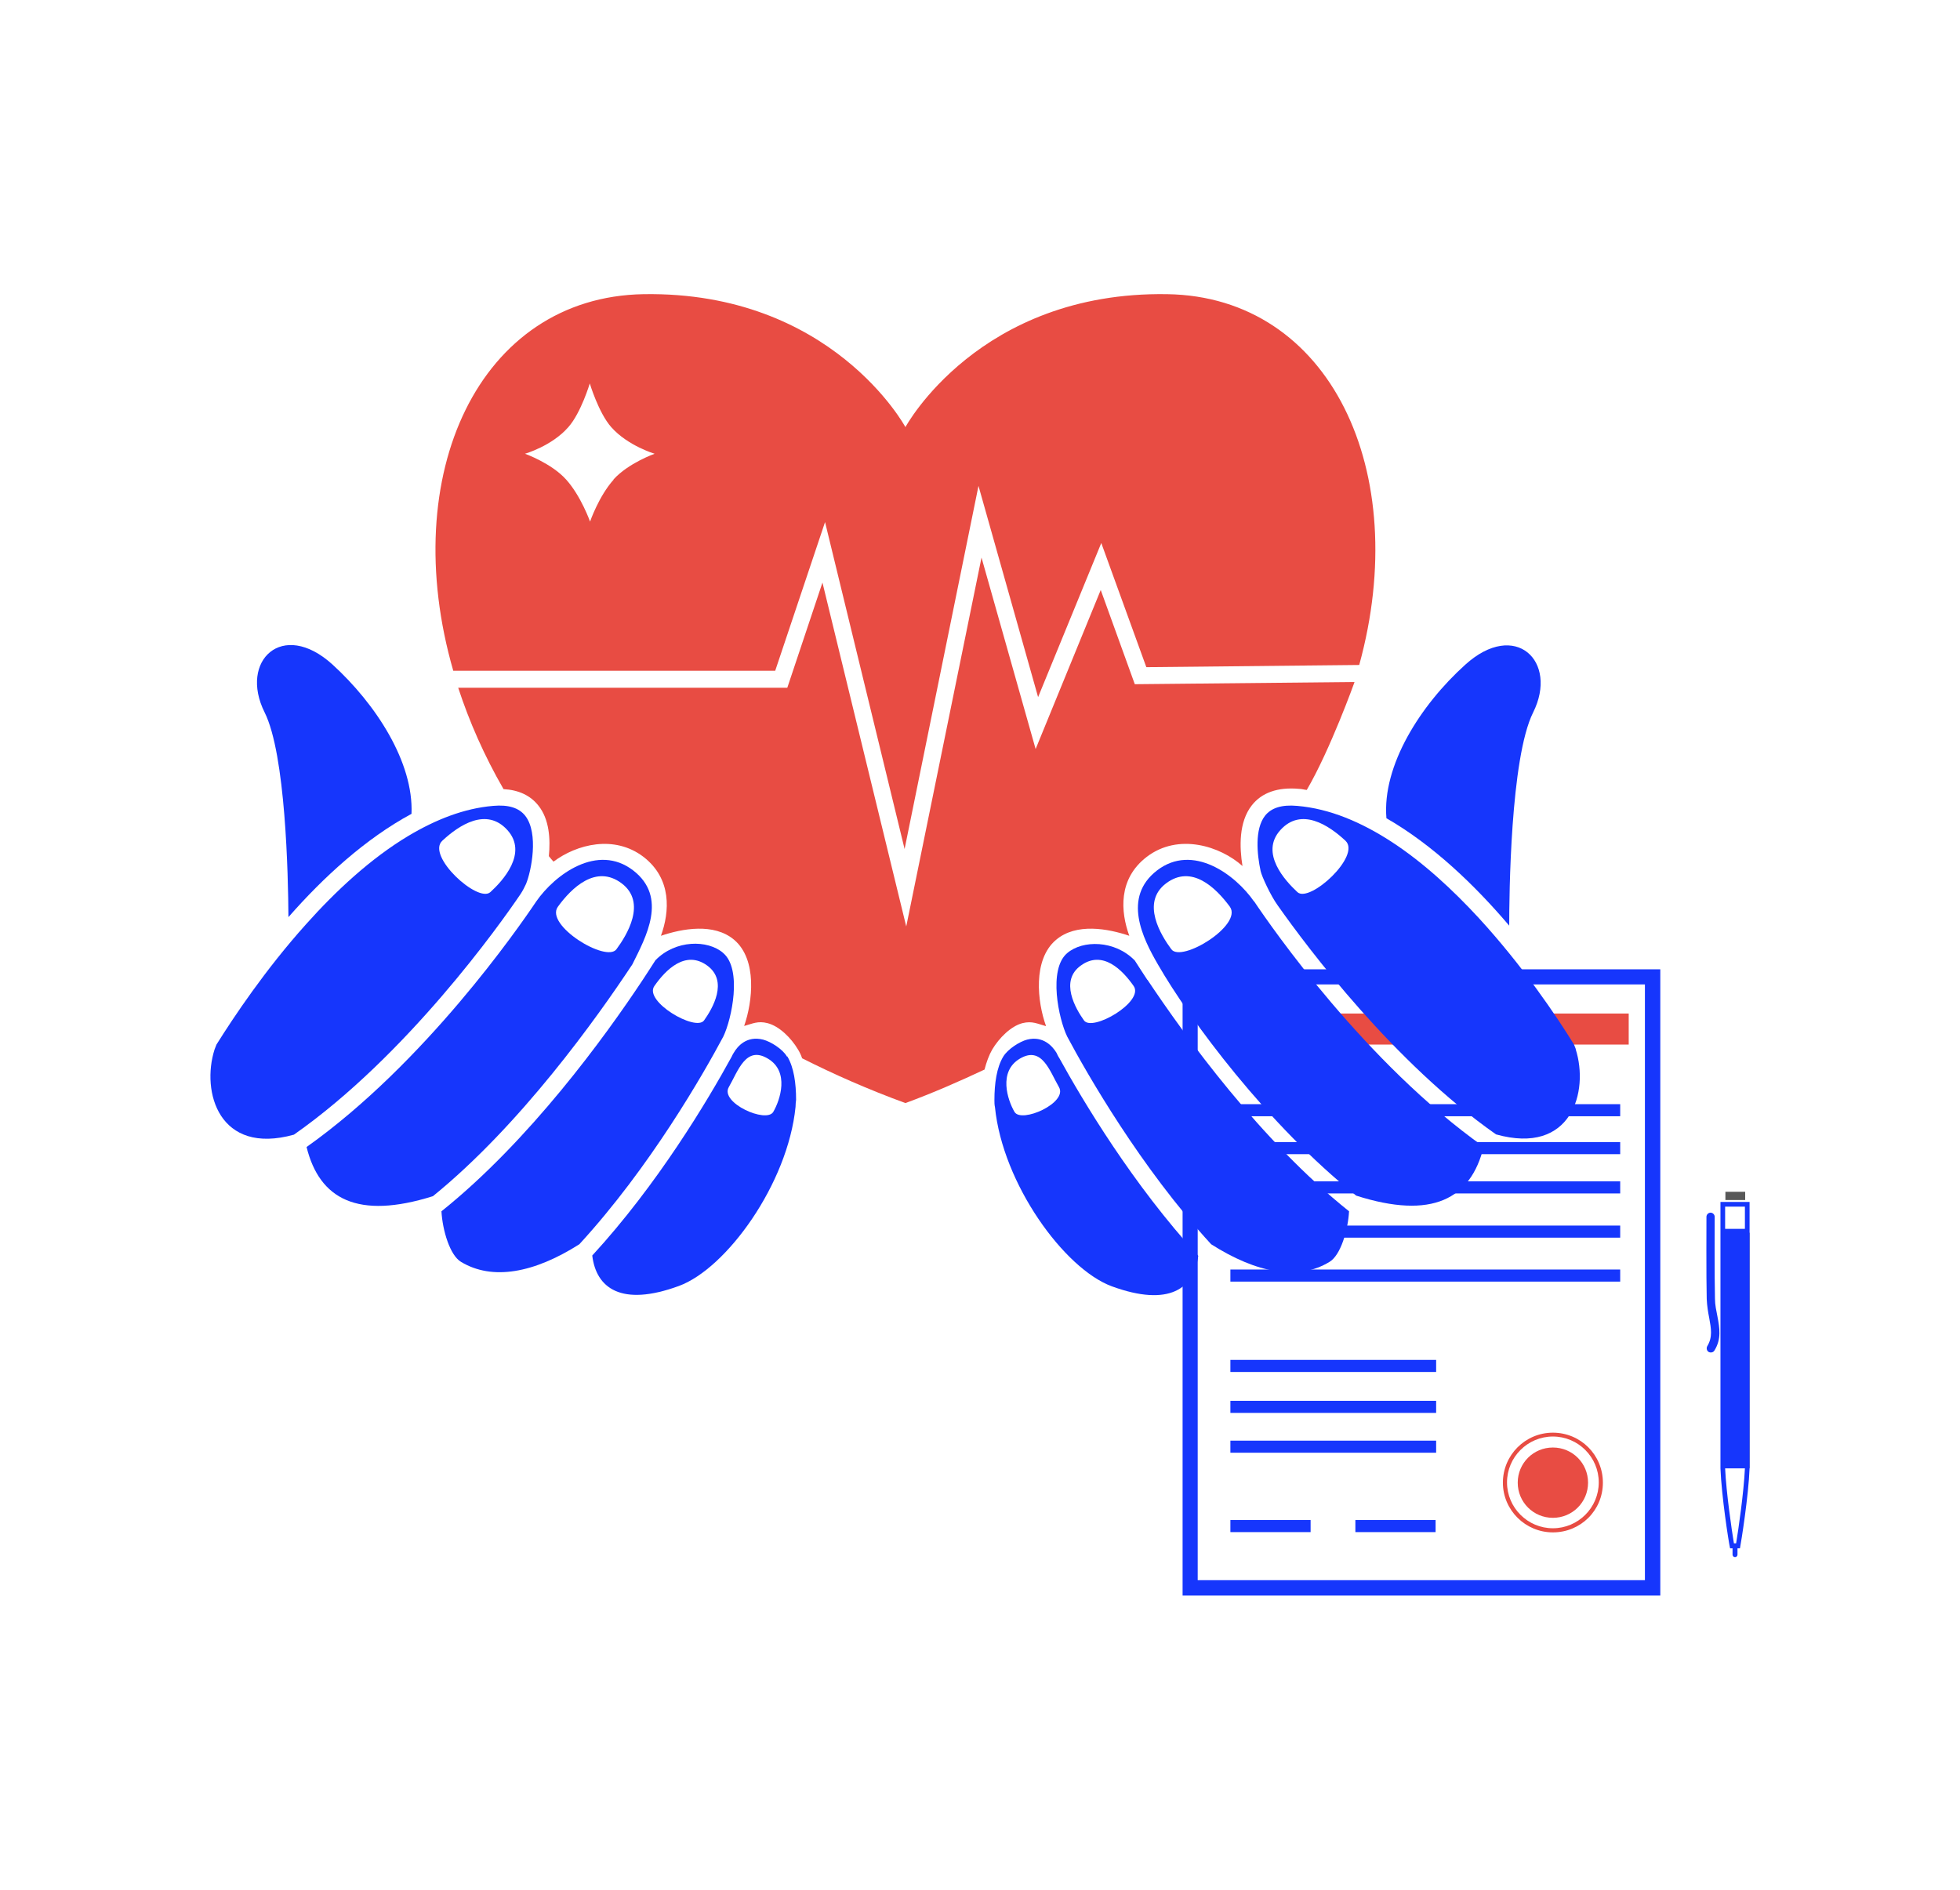
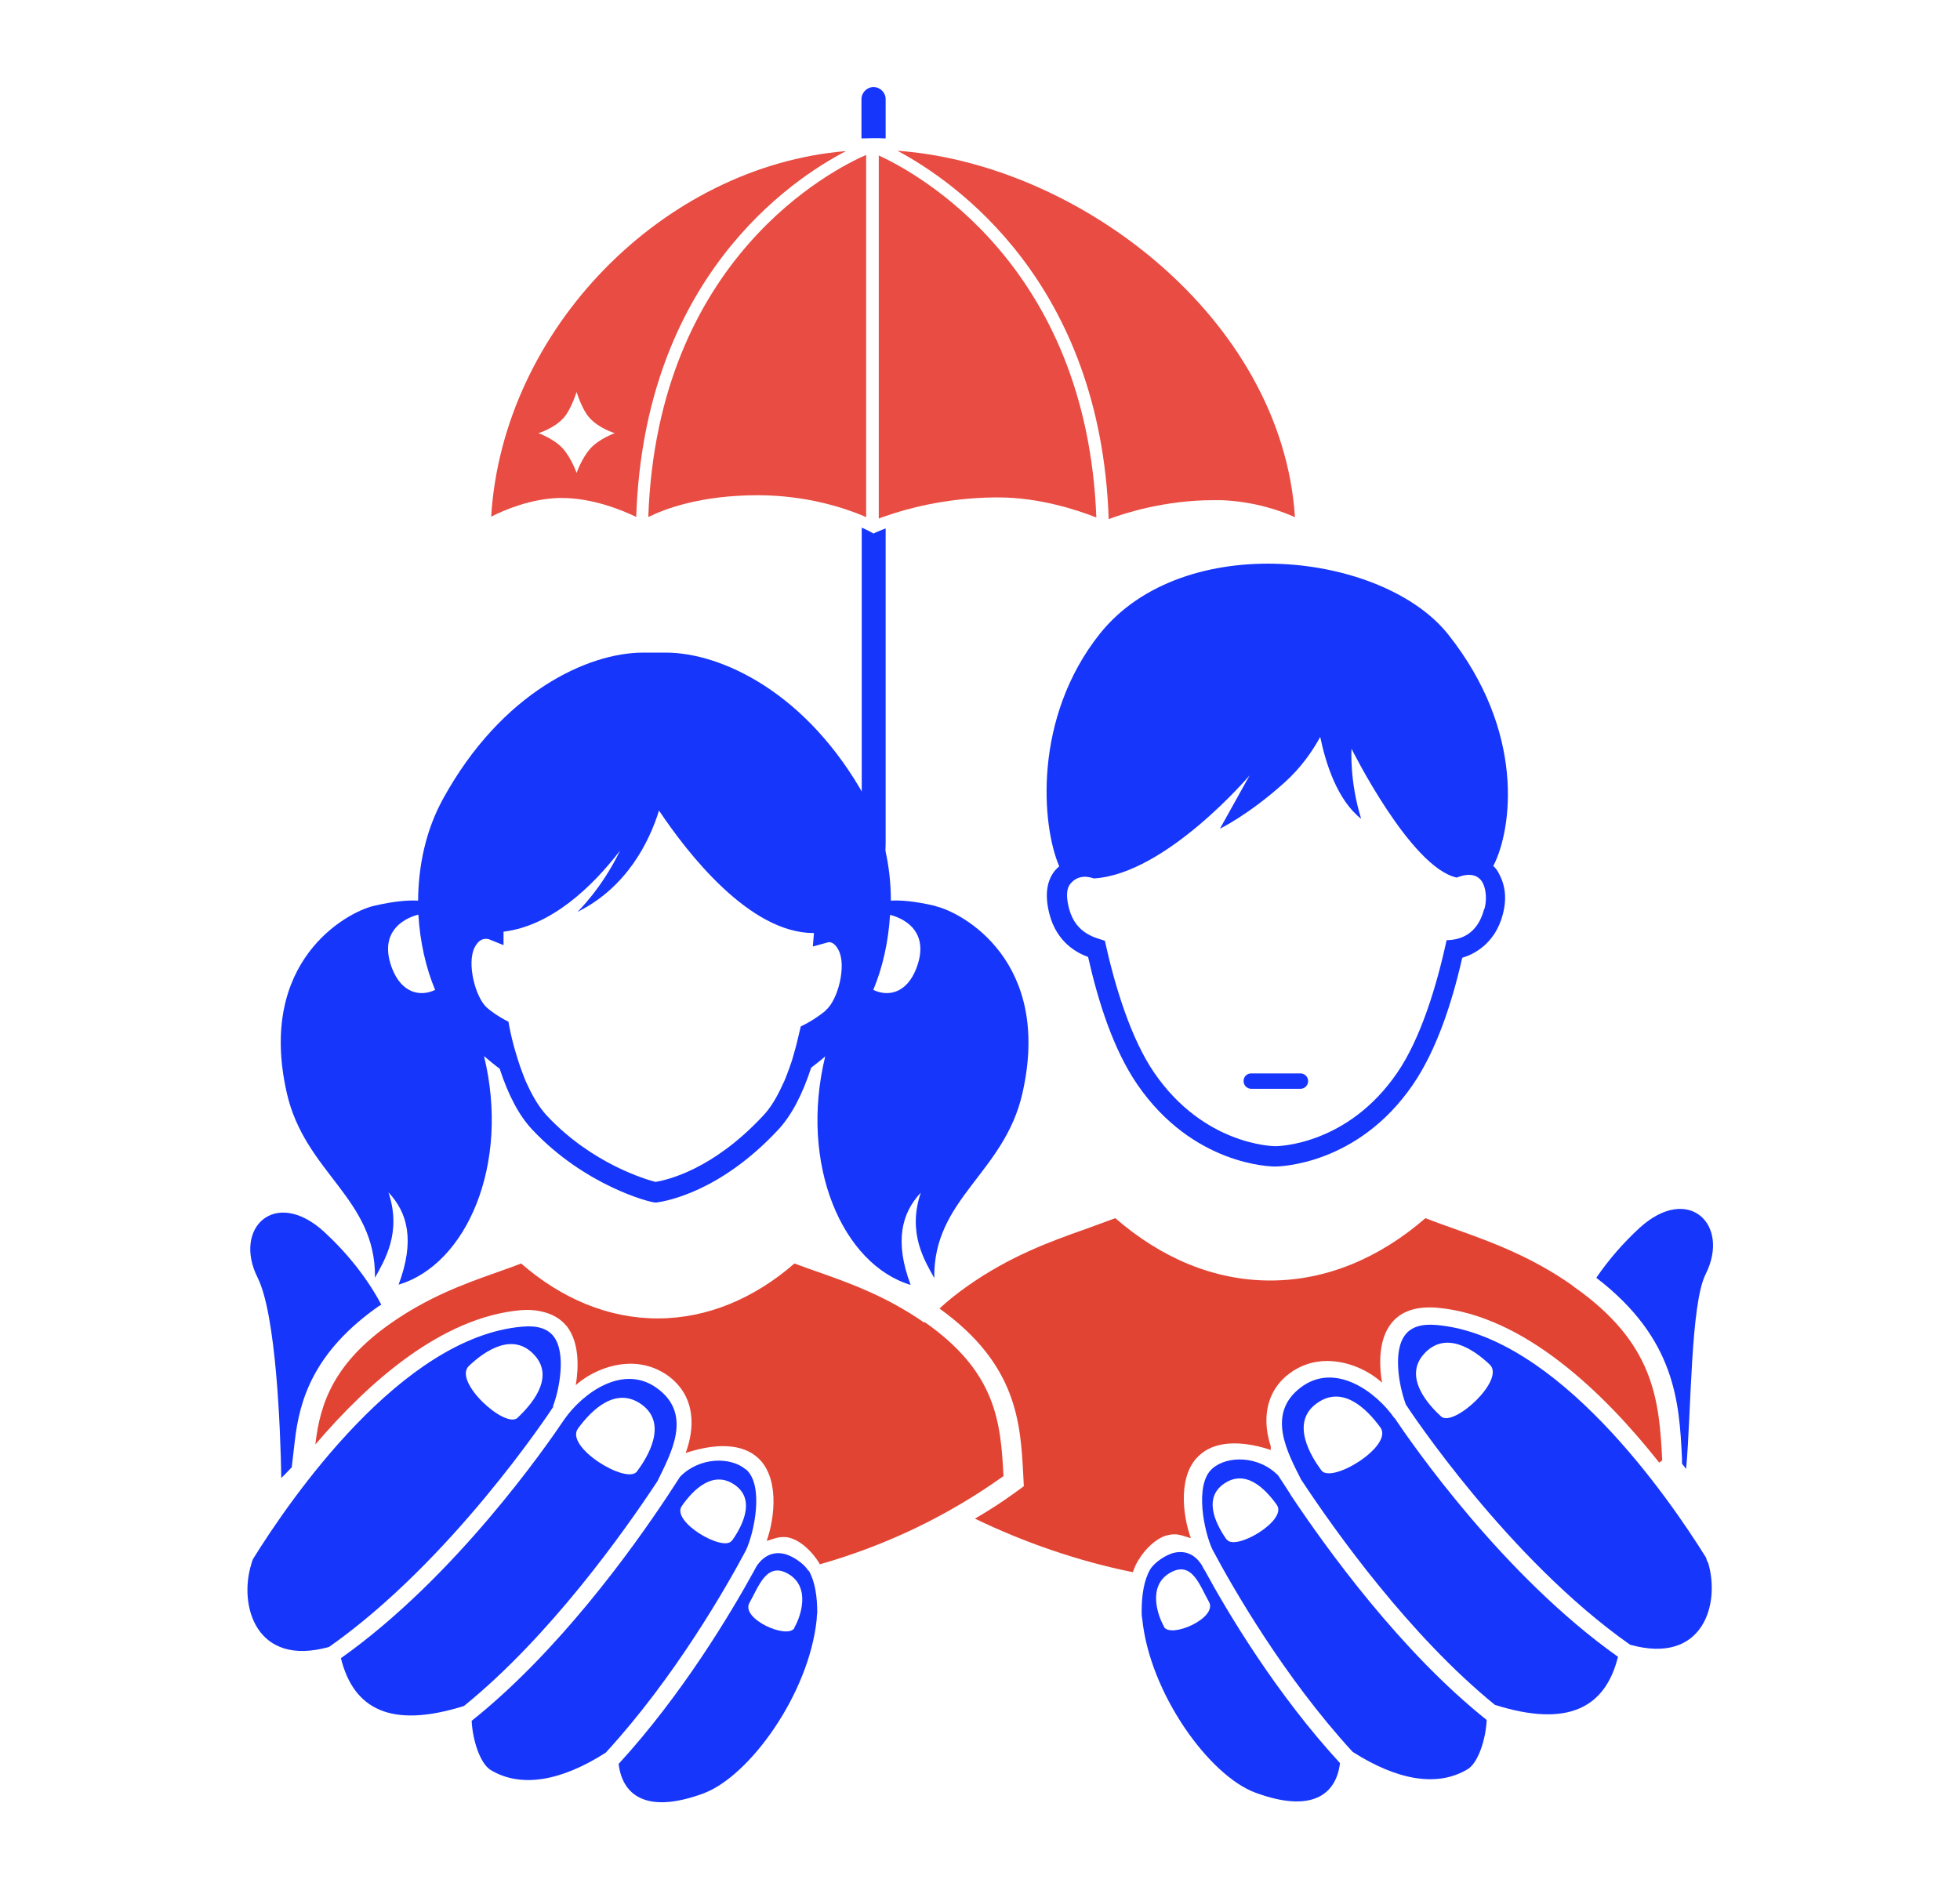
<svg xmlns="http://www.w3.org/2000/svg" id="Layer_1" data-name="Layer 1" viewBox="0 0 71.35 68.8">
  <defs>
    <style>
      .cls-1 {
        fill: #e84c43;
      }

      .cls-2 {
-         fill: #5b5b5b;
+         fill: #1636fc;
      }

      .cls-3 {
-         fill: #1636fc;
-       }
- 
-       .cls-4 {
-         fill: #585858;
+         fill: #e24434;
      }
    </style>
  </defs>
  <g>
-     <path class="cls-3" d="M43.05,35.29v22.8h17.39v-22.8h-17.39ZM59.88,57.53h-16.28v-21.69h16.28v21.69Z" />
-     <rect class="cls-1" x="44.49" y="36.9" width="14.8" height="1.13" />
+     <path class="cls-2" d="M31.79,19.42l-.09-.05s-.12-.07-.33-.16v11.47c0,1.44-.76,2.09-1.46,2.09s-1.42-.65-1.42-2.09c0-.24-.19-.43-.43-.44,0,0,0,0,0,0-.24,0-.44.2-.44.44,0,2.04,1.19,2.96,2.29,2.96,1.16,0,2.33-1.02,2.33-2.96v-11.44c-.22.08-.34.14-.35.14l-.1.05Z" />
+     <path class="cls-2" d="M32.24,5.04v-1.43c0-.24-.2-.44-.44-.44h0c-.24,0-.44.2-.44.44v1.43c.15,0,.29-.01.44-.01.14,0,.29,0,.44.01Z" />
+     <path class="cls-1" d="M23.61,18.82c.58-.29,1.89-.79,3.98-.79h.04c1.71.01,3.03.44,3.72.72.07.03.12.05.18.08V5.64c-1.17.51-7.6,3.73-7.93,13.18Z" />
+     <path class="cls-1" d="M31.99,5.65v13.23c.07-.03.15-.06.25-.09.73-.26,2.16-.66,3.96-.68h.15c1.5,0,2.9.47,3.56.73-.35-9.2-6.53-12.54-7.92-13.18Z" />
+     <path class="cls-1" d="M32.69,5.5c2.07,1.11,7.38,4.78,7.67,13.4.55-.21,2.04-.69,3.81-.69.1,0,.2,0,.3,0,1.22.05,2.19.4,2.67.62-.47-7.24-7.87-12.86-14.45-13.34Z" />
+     <path class="cls-1" d="M17.88,18.81c.49-.25,1.44-.65,2.47-.68h.1c1.12,0,2.19.44,2.71.69.29-8.67,5.61-12.27,7.64-13.32-6.66.55-12.5,6.49-12.92,13.31ZM21.5,16.32c-.32.35-.51.9-.51.9,0,0-.19-.55-.51-.9-.32-.35-.88-.55-.88-.55,0,0,.58-.17.93-.57.27-.31.46-.94.46-.93,0,0,.19.63.46.93.35.4.93.57.93.57,0,0-.56.2-.88.55Z" />
+   </g>
+   <g>
+     <path class="cls-3" d="M33.64,48.15c-1.31-.91-2.56-1.38-3.66-1.77-.37-.13-.72-.25-1.06-.38-1.46,1.27-3.17,2-4.98,2h0c-1.81,0-3.51-.73-4.97-2-.3.12-.63.23-.96.35-1.13.4-2.41.87-3.76,1.81-2.08,1.45-2.6,2.91-2.77,4.43,1.96-2.3,4.62-4.64,7.48-4.89.08,0,.15-.01.22-.01.19,0,.37.02.54.06.36.08.66.24.88.5.01.01.02.02.03.03.46.59.44,1.49.33,2.15.48-.43,1.23-.78,2-.78.33,0,.67.07.99.22.14.07.27.14.4.24,1.01.77.93,1.93.61,2.79.39-.13.88-.25,1.36-.25.45,0,.89.1,1.24.4.82.7.65,2.2.35,3.05.22-.06.38-.14.6-.14.07,0,.15,0,.24.03.42.11.83.52,1.08.93,0,0,0,.02.02.03,2.43-.69,4.68-1.78,6.68-3.21-.1-1.96-.26-3.78-2.86-5.6Z" />
+     <path class="cls-3" d="M57.24,46.8c-1.48-1.04-2.9-1.56-4.15-2.01-.42-.15-.82-.29-1.2-.44-1.66,1.44-3.59,2.27-5.65,2.27,0,0,0,0,0,0-2.06,0-3.98-.83-5.64-2.27-.35.13-.71.26-1.09.4-1.28.45-2.73.98-4.26,2.05-.4.28-.75.56-1.05.84,2.84,2.04,2.95,4.18,3.05,6.07l.02.4-.33.24c-.47.34-.95.65-1.45.94,1.81.87,3.73,1.54,5.75,1.95.05-.15.11-.29.19-.42.24-.41.66-.83,1.08-.93.09-.02.17-.03.24-.03.21,0,.38.08.6.14h0c-.31-.86-.48-2.36.35-3.05.35-.3.79-.4,1.24-.4s.94.11,1.32.24v-.13c-.18-.55-.24-1.2,0-1.79.13-.31.33-.6.66-.85.43-.33.91-.47,1.39-.47.77,0,1.52.35,2,.79-.11-.66-.13-1.56.33-2.15.31-.4.78-.59,1.4-.59.09,0,.18,0,.27.01,3.18.28,6.1,3.12,8.09,5.64.04-.03.07-.05.11-.08-.11-2.22-.29-4.28-3.24-6.34Z" />
+     <path class="cls-2" d="M59.69,44.7c-.58.53-1.12,1.15-1.58,1.82,2.89,2.22,3.02,4.53,3.12,6.58v.19c.06.07.11.14.15.19.19-2.09.16-6,.71-7.09.91-1.81-.63-3.3-2.4-1.69Z" />
+     <path class="cls-2" d="M13.82,47.54s.04-.03.06-.04c-.52-.99-1.28-1.92-2.1-2.67-1.77-1.6-3.31-.12-2.4,1.69.67,1.34.83,5.5.86,7.29.14-.14.26-.26.38-.39l.11-.94c.17-1.51.68-3.27,3.09-4.95Z" />
+     <path class="cls-2" d="M34.04,32.98c-.78-.18-1.28-.21-1.61-.19,0-1.25-.27-2.55-.91-3.71-2.13-3.88-5.28-5.32-7.28-5.32h-.83c-2,0-5.15,1.44-7.28,5.32-.64,1.16-.9,2.46-.91,3.71-.33-.02-.84.01-1.61.19-.99.23-4.26,2.01-3.17,6.81.66,2.92,3.25,3.83,3.21,6.73.33-.61.99-1.63.49-3.11.7.74.97,1.76.37,3.36,2.47-.73,4.07-4.38,3.11-8.32.19.16.38.32.57.46.31.95.7,1.7,1.18,2.21,1.91,2.04,4.29,2.66,4.48,2.66h.05c.37-.05,2.33-.4,4.42-2.64.49-.52.89-1.29,1.21-2.27.17-.13.34-.26.51-.41-.96,3.95.64,7.58,3.11,8.32-.6-1.6-.32-2.62.37-3.36-.5,1.48.15,2.49.49,3.11-.04-2.9,2.55-3.81,3.21-6.73,1.09-4.8-2.18-6.58-3.17-6.81ZM14.27,35.25c-.62-1.63.96-1.95.96-1.95h0c.06.99.27,1.93.61,2.74-.54.26-1.22.12-1.57-.79ZM30.06,36.79c-.3.25-.58.41-.75.5l-.16.08-.04.17c-.07.31-.14.59-.22.86-.02.07-.04.15-.06.21-.07.21-.14.4-.21.58-.04.11-.09.22-.14.32h0c-.21.46-.44.84-.71,1.12-1.82,1.95-3.47,2.33-3.91,2.4-.31-.08-2.31-.65-3.96-2.42-.25-.27-.48-.64-.68-1.07-.07-.14-.13-.29-.19-.45-.07-.18-.13-.35-.19-.55-.03-.1-.06-.2-.09-.3-.08-.27-.15-.56-.21-.87l-.03-.17-.15-.08c-.22-.12-.43-.26-.62-.42-.43-.36-.76-1.63-.46-2.21.11-.21.24-.31.41-.31.07,0,.12.02.12.02h0l.52.21v-.49c1.73-.21,3.22-1.62,4.24-2.95-.66,1.38-1.55,2.23-1.55,2.23,1.8-.89,2.62-2.56,2.97-3.69,1.01,1.51,3.28,4.47,5.64,4.46l-.04.49.58-.16c.17,0,.28.15.35.28.31.57-.02,1.84-.46,2.2ZM33.36,35.25c-.35.91-1.02,1.05-1.57.79.34-.81.55-1.75.61-2.73h0s1.58.31.96,1.94Z" />
    <g>
-       <rect class="cls-3" x="44.79" y="40.2" width="14.19" height=".44" />
-       <rect class="cls-3" x="44.79" y="41.58" width="14.19" height=".44" />
-       <rect class="cls-3" x="44.79" y="43.01" width="14.19" height=".44" />
-       <rect class="cls-3" x="44.79" y="44.62" width="14.19" height=".44" />
-       <rect class="cls-3" x="44.79" y="46.22" width="14.19" height=".44" />
-       <rect class="cls-3" x="44.79" y="51" width="7.49" height=".44" />
-       <rect class="cls-3" x="44.79" y="49.51" width="7.49" height=".44" />
-       <rect class="cls-3" x="44.79" y="52.45" width="7.49" height=".44" />
-       <rect class="cls-3" x="44.79" y="55.34" width="2.92" height=".44" />
-       <rect class="cls-3" x="49.34" y="55.34" width="2.92" height=".44" />
+       <path class="cls-2" d="M46.98,54.41h0c-.17-.26-.32-.5-.45-.69-.71-.73-1.85-.73-2.39-.26-.68.58-.3,2.34,0,2.96.7,1.32,2.59,4.63,5.1,7.36,1.61,1.03,3.08,1.3,4.19.63.39-.24.66-1.11.69-1.79-3.12-2.49-5.8-6.19-7.14-8.2ZM44.65,56.05c-.3-.43-.91-1.45-.11-2.02s1.52.17,1.94.76c.4.57-1.52,1.69-1.82,1.26Z" />
+       <path class="cls-2" d="M43.84,57.15h0c-.03-.05-.06-.1-.08-.15-.14-.23-.46-.61-1.05-.46-.26.07-.68.33-.84.6-.23.39-.31.95-.31,1.53,0,.08,0,.17.02.26.27,2.72,2.45,5.73,4.13,6.34,2.04.75,2.93.07,3.07-1.08-2.32-2.52-4.09-5.48-4.93-7.03h0ZM42.38,59.23c-.25-.43-.6-1.49.2-1.96.81-.48,1.09.45,1.43,1.05.33.58-1.38,1.34-1.64.91Z" />
+       <path class="cls-2" d="M50.76,51.63c-.66-.95-2.17-2.08-3.43-1.1-1.24.96-.45,2.37.03,3.33,1.25,1.9,3.96,5.69,7.06,8.21,2.66.84,4.02.1,4.48-1.75-4.19-2.97-7.5-7.75-8.13-8.69ZM48.1,53.53c-.37-.5-1.13-1.72-.19-2.42.94-.71,1.83.16,2.34.86.49.67-1.78,2.07-2.15,1.56Z" />
+       <path class="cls-2" d="M62.16,56.88c-.02-.06-.04-.12-.06-.18-1.36-2.18-5.41-8.07-9.8-8.46-.55-.05-.92.07-1.14.35-.49.62-.19,1.95-.03,2.41l.05.14c.15.23,3.72,5.62,8.16,8.74,2.68.75,3.3-1.52,2.83-3.02ZM52.46,51.57c-.45-.41-1.39-1.43-.62-2.28.77-.85,1.78-.19,2.39.39.59.55-1.32,2.3-1.77,1.89Z" />
    </g>
    <g>
-       <path class="cls-1" d="M56.53,55.79c-1,0-1.82-.81-1.82-1.81s.81-1.82,1.82-1.82,1.82.81,1.82,1.82-.81,1.81-1.82,1.81ZM56.53,52.3c-.92,0-1.67.75-1.67,1.67s.75,1.67,1.67,1.67,1.67-.75,1.67-1.67c0-.92-.75-1.67-1.67-1.67Z" />
-       <path class="cls-1" d="M57.81,53.98c0,.71-.57,1.28-1.28,1.28s-1.28-.57-1.28-1.28.57-1.28,1.28-1.28c.71,0,1.28.57,1.28,1.28Z" />
+       <path class="cls-2" d="M27.15,53.5c-.55-.47-1.68-.46-2.39.26-.13.2-.28.43-.45.69h0c-1.33,2.01-4.01,5.71-7.14,8.2.03.68.3,1.55.69,1.79,1.11.67,2.58.4,4.19-.63,2.51-2.73,4.4-6.04,5.1-7.36.3-.62.68-2.38,0-2.96ZM26.64,56.09c-.3.43-2.22-.69-1.82-1.26.41-.59,1.14-1.33,1.94-.76.8.57.19,1.59-.11,2.02Z" />
+       <path class="cls-2" d="M20.13,51.2l.05-.14c.16-.46.45-1.79-.03-2.41-.22-.28-.59-.4-1.14-.35-4.39.38-8.44,6.27-9.8,8.46-.02.06-.05.12-.06.18-.47,1.5.16,3.77,2.83,3.02,4.44-3.12,8.01-8.51,8.16-8.74ZM17.07,49.73c.61-.58,1.62-1.24,2.39-.39.77.85-.18,1.86-.62,2.28-.45.41-2.36-1.33-1.77-1.89Z" />
+       <path class="cls-2" d="M23.94,53.91c.47-.97,1.27-2.38.03-3.33-1.26-.98-2.77.15-3.43,1.1h0c-.63.94-3.95,5.73-8.13,8.69.46,1.85,1.81,2.58,4.48,1.74,3.11-2.52,5.81-6.31,7.06-8.21ZM21.04,52.01c.51-.7,1.4-1.56,2.34-.86.94.71.18,1.92-.19,2.42-.37.5-2.64-.89-2.15-1.56Z" />
+       <path class="cls-2" d="M29.42,57.18c-.16-.27-.58-.53-.84-.6-.58-.15-.91.24-1.05.46-.03.05-.05.1-.08.15h0c-.85,1.55-2.62,4.51-4.93,7.03.14,1.15,1.02,1.83,3.07,1.08,1.68-.61,3.86-3.62,4.14-6.34,0-.09.01-.17.02-.25,0-.58-.08-1.14-.31-1.53ZM28.92,59.27c-.25.43-1.96-.33-1.64-.91.34-.6.63-1.53,1.43-1.05s.45,1.53.2,1.96Z" />
    </g>
    <g>
-       <g>
-         <rect class="cls-2" x="63.16" y="44.88" width=".53" height="8.57" />
-         <polygon class="cls-4" points="63.15 43.39 62.81 43.39 62.81 43.69 63.15 43.69 63.53 43.69 63.53 43.39 63.15 43.39" />
-         <path class="cls-3" d="M63.55,43.76h-.92v9.38h0c0,.09,0,.2,0,.31h0s0,.01,0,.01c.04,1.01.29,2.64.35,2.91h.09v.23c0,.05.04.09.09.09s.09-.04.09-.09v-.23h.09c.05-.26.31-1.9.35-2.91h0v-9.7h-.15ZM63.2,56.19h-.08c-.08-.48-.28-1.85-.32-2.73h.72c-.04.88-.24,2.25-.32,2.73ZM63.52,44.74h-.72v-.81h.72v.81Z" />
-       </g>
-       <path class="cls-3" d="M62.28,49.24s-.05,0-.08-.02c-.07-.04-.09-.14-.05-.21.2-.33.14-.64.07-1.03-.04-.2-.08-.44-.09-.69-.02-.73-.01-2.97-.01-2.99,0-.08.07-.15.15-.15h0c.08,0,.15.07.15.15,0,.02-.01,2.25.01,2.98,0,.23.05.44.09.65.08.42.15.82-.11,1.24-.03.05-.08.07-.13.07Z" />
-     </g>
-   </g>
-   <g>
-     <g>
-       <path class="cls-1" d="M30.03,18.99l2.9,11.92,2.69-13.22,2.17,7.69,2.3-5.61,1.64,4.52,7.75-.08c1.94-7.05-1.06-13.41-6.99-13.5-6.86-.11-9.53,4.84-9.53,4.84,0,0-2.67-4.95-9.53-4.84-5.99.1-8.99,6.57-6.93,13.71h11.72l1.82-5.43ZM22.34,17.46c-.54.6-.86,1.53-.86,1.53,0,0-.33-.93-.87-1.53-.54-.6-1.5-.94-1.5-.94,0,0,.98-.28,1.58-.97.46-.52.78-1.59.78-1.59,0,0,.32,1.07.78,1.59.6.68,1.58.97,1.58.97,0,0-.96.34-1.5.94Z" />
-       <path class="cls-1" d="M41.31,24.91l-1.24-3.43-2.37,5.79-1.97-6.97-2.74,13.43-3.05-12.52-1.28,3.83h-11.98c.4,1.22.94,2.46,1.65,3.69.55.03.98.23,1.27.6.4.5.44,1.22.38,1.84.05.07.11.13.17.2.84-.63,2.21-.99,3.28-.17,1.03.8.95,1.99.63,2.87h0c.77-.26,1.93-.48,2.67.15.84.72.67,2.24.36,3.13,0,0,0,0,.01,0,.29-.08.49-.19.84-.1.43.11.86.54,1.11.96.06.1.11.2.15.32,1.17.59,2.42,1.14,3.76,1.63,1.01-.37,1.96-.79,2.88-1.22.07-.27.16-.52.28-.73.25-.42.68-.85,1.1-.96.36-.09.56.03.86.11-.32-.88-.49-2.42.36-3.14.74-.63,1.9-.41,2.67-.15-.32-.88-.41-2.07.63-2.87,1.16-.89,2.69-.39,3.49.33-.11-.68-.14-1.6.34-2.21.36-.46.94-.67,1.72-.6.09,0,.18.03.28.04.86-1.47,1.74-3.93,1.74-3.93l-7.99.08Z" />
-     </g>
-     <g>
-       <path class="cls-3" d="M54.94,33.71c0-1.07.04-6.1.87-7.77.93-1.86-.65-3.39-2.47-1.74-1.63,1.47-3.03,3.67-2.87,5.59,1.69.97,3.22,2.44,4.47,3.91Z" />
-       <path class="cls-3" d="M41.77,35.68h0c-.18-.27-.33-.51-.46-.71-.73-.75-1.9-.75-2.46-.27-.7.59-.31,2.41,0,3.04.72,1.35,2.66,4.75,5.24,7.56,1.65,1.05,3.17,1.34,4.31.64.4-.24.67-1.14.71-1.84-3.21-2.56-5.96-6.36-7.34-8.43ZM39.46,37.15c-.3-.42-.9-1.44-.11-2,.79-.57,1.51.16,1.92.75.39.57-1.51,1.68-1.81,1.25Z" />
-       <path class="cls-3" d="M38.54,38.49h0c-.03-.06-.06-.11-.08-.16-.14-.23-.48-.63-1.07-.48-.27.07-.7.34-.87.62-.24.4-.32.98-.32,1.58,0,.09,0,.17.02.26.28,2.79,2.52,5.88,4.25,6.52,2.1.77,3.01.07,3.15-1.11-2.38-2.59-4.2-5.64-5.07-7.22h0ZM36.93,40.48c-.25-.43-.6-1.47.2-1.94.8-.47,1.08.45,1.42,1.04.33.57-1.37,1.33-1.62.9Z" />
-       <path class="cls-3" d="M45.65,32.82c-.68-.98-2.23-2.13-3.53-1.13-1.27.98-.52,2.47.03,3.42,1.16,2.02,4,5.85,7.22,8.42,2.76.88,4.17.13,4.64-1.78-4.3-3.05-7.71-7.97-8.36-8.94ZM42.64,34.56c-.37-.5-1.12-1.7-.19-2.4s1.81.16,2.32.85c.48.67-1.76,2.05-2.13,1.55Z" />
-       <path class="cls-3" d="M57.37,38.21c-.02-.06-.05-.12-.07-.18-.64-1.04-1.88-2.88-3.47-4.61-.95-1.03-2.02-2.02-3.17-2.77-1.09-.71-2.25-1.21-3.44-1.31-.56-.05-.94.07-1.17.36-.38.49-.29,1.4-.16,2.01.04.19.36.89.62,1.25,1.12,1.59,4.24,5.74,7.95,8.34,2.75.77,3.39-1.56,2.9-3.1ZM47.23,32.48c-.44-.41-1.38-1.42-.62-2.26.76-.84,1.76-.18,2.37.39.58.55-1.31,2.28-1.75,1.87Z" />
-     </g>
-     <g>
-       <path class="cls-3" d="M10.5,33.39c1.27-1.45,2.81-2.86,4.48-3.76.08-1.88-1.3-4-2.88-5.44-1.82-1.65-3.4-.13-2.47,1.74.77,1.53.86,5.94.87,7.45Z" />
-       <path class="cls-3" d="M26.32,34.69c-.56-.48-1.73-.48-2.46.27-.13.2-.28.44-.46.71h0c-1.37,2.07-4.13,5.87-7.33,8.43.04.7.31,1.6.71,1.84,1.14.69,2.66.41,4.31-.64,2.58-2.81,4.52-6.21,5.24-7.56.31-.64.69-2.45,0-3.04ZM25.63,37.15c-.3.42-2.2-.69-1.81-1.25.41-.59,1.13-1.32,1.92-.75.79.57.19,1.58-.11,2Z" />
-       <path class="cls-3" d="M23.02,35.11h0c.49-.99,1.3-2.44.03-3.42-1.3-1-2.85.15-3.53,1.13-.65.97-4.06,5.89-8.36,8.94.47,1.9,1.86,2.65,4.6,1.79,3.19-2.59,5.97-6.49,7.26-8.44ZM20.31,33.01c.5-.69,1.39-1.55,2.32-.85.93.7.18,1.9-.19,2.4-.37.5-2.62-.88-2.13-1.55Z" />
-       <path class="cls-3" d="M28.65,38.47c-.16-.28-.6-.55-.87-.62-.6-.15-.93.24-1.07.48-.03.05-.06.1-.08.15h0c-.87,1.59-2.69,4.64-5.07,7.23.14,1.18,1.05,1.88,3.15,1.11,1.73-.63,3.97-3.72,4.25-6.52,0-.09.01-.18.02-.26,0-.6-.08-1.18-.32-1.58ZM28.15,40.48c-.25.43-1.95-.33-1.62-.9.34-.59.62-1.52,1.42-1.04.8.47.45,1.51.2,1.94Z" />
-       <path class="cls-3" d="M18.95,32.55c.08-.12.16-.28.2-.37.19-.46.47-1.84-.03-2.48-.23-.29-.61-.41-1.17-.36-1.06.09-2.09.5-3.08,1.09-1.37.82-2.64,2-3.73,3.22-1.49,1.66-2.64,3.39-3.26,4.38-.02.06-.05.12-.07.18-.49,1.54.16,3.86,2.89,3.1,4.11-2.88,7.5-7.65,8.25-8.76ZM16.1,30.61c.61-.57,1.61-1.23,2.37-.39.76.84-.17,1.85-.62,2.26-.45.41-2.34-1.32-1.75-1.87Z" />
+       <path class="cls-2" d="M47.34,39.64h-1.79c-.15,0-.28-.12-.28-.28s.12-.28.28-.28h1.79c.15,0,.28.12.28.28,0,.15-.12.28-.28.28Z" />
+       <path class="cls-2" d="M54.37,31.51c.68-1.34,1.16-4.87-1.65-8.41-2.38-3-9.63-3.84-12.68-.03-2.45,3.08-2.12,7-1.48,8.47-.06.05-.11.1-.17.17-.29.37-.36.89-.19,1.56.27,1.05,1.02,1.43,1.41,1.57.37,1.64.92,3.37,1.79,4.64,2.03,2.96,4.89,2.99,5.01,2.99s3.01-.03,5.03-2.99c.86-1.26,1.42-2.98,1.79-4.61.37-.11,1.19-.47,1.48-1.59.17-.67.05-1.15-.19-1.56-.05-.08-.11-.15-.17-.2ZM54.03,33.09c-.25.95-.88,1.13-1.37,1.14-.36,1.67-.95,3.6-1.8,4.83-1.8,2.63-4.33,2.67-4.43,2.67-.11,0-2.61-.05-4.41-2.67-.85-1.24-1.43-3.13-1.8-4.81-.28-.1-1.05-.22-1.3-1.16-.08-.3-.14-.7.05-.92.32-.38.74-.22.85-.19,0,0,0,0,0,0,0,0,.02,0,.02,0,2.61-.17,5.65-3.75,5.65-3.75l-1.08,1.94s1.04-.5,2.35-1.68c.6-.54,1.01-1.13,1.3-1.66.2.96.62,2.3,1.49,2.98-.43-1.39-.35-2.55-.35-2.55,0,0,2.15,4.33,3.83,4.69,0,.01.69-.34.96.22.12.26.13.62.05.92Z" />
    </g>
  </g>
</svg>
